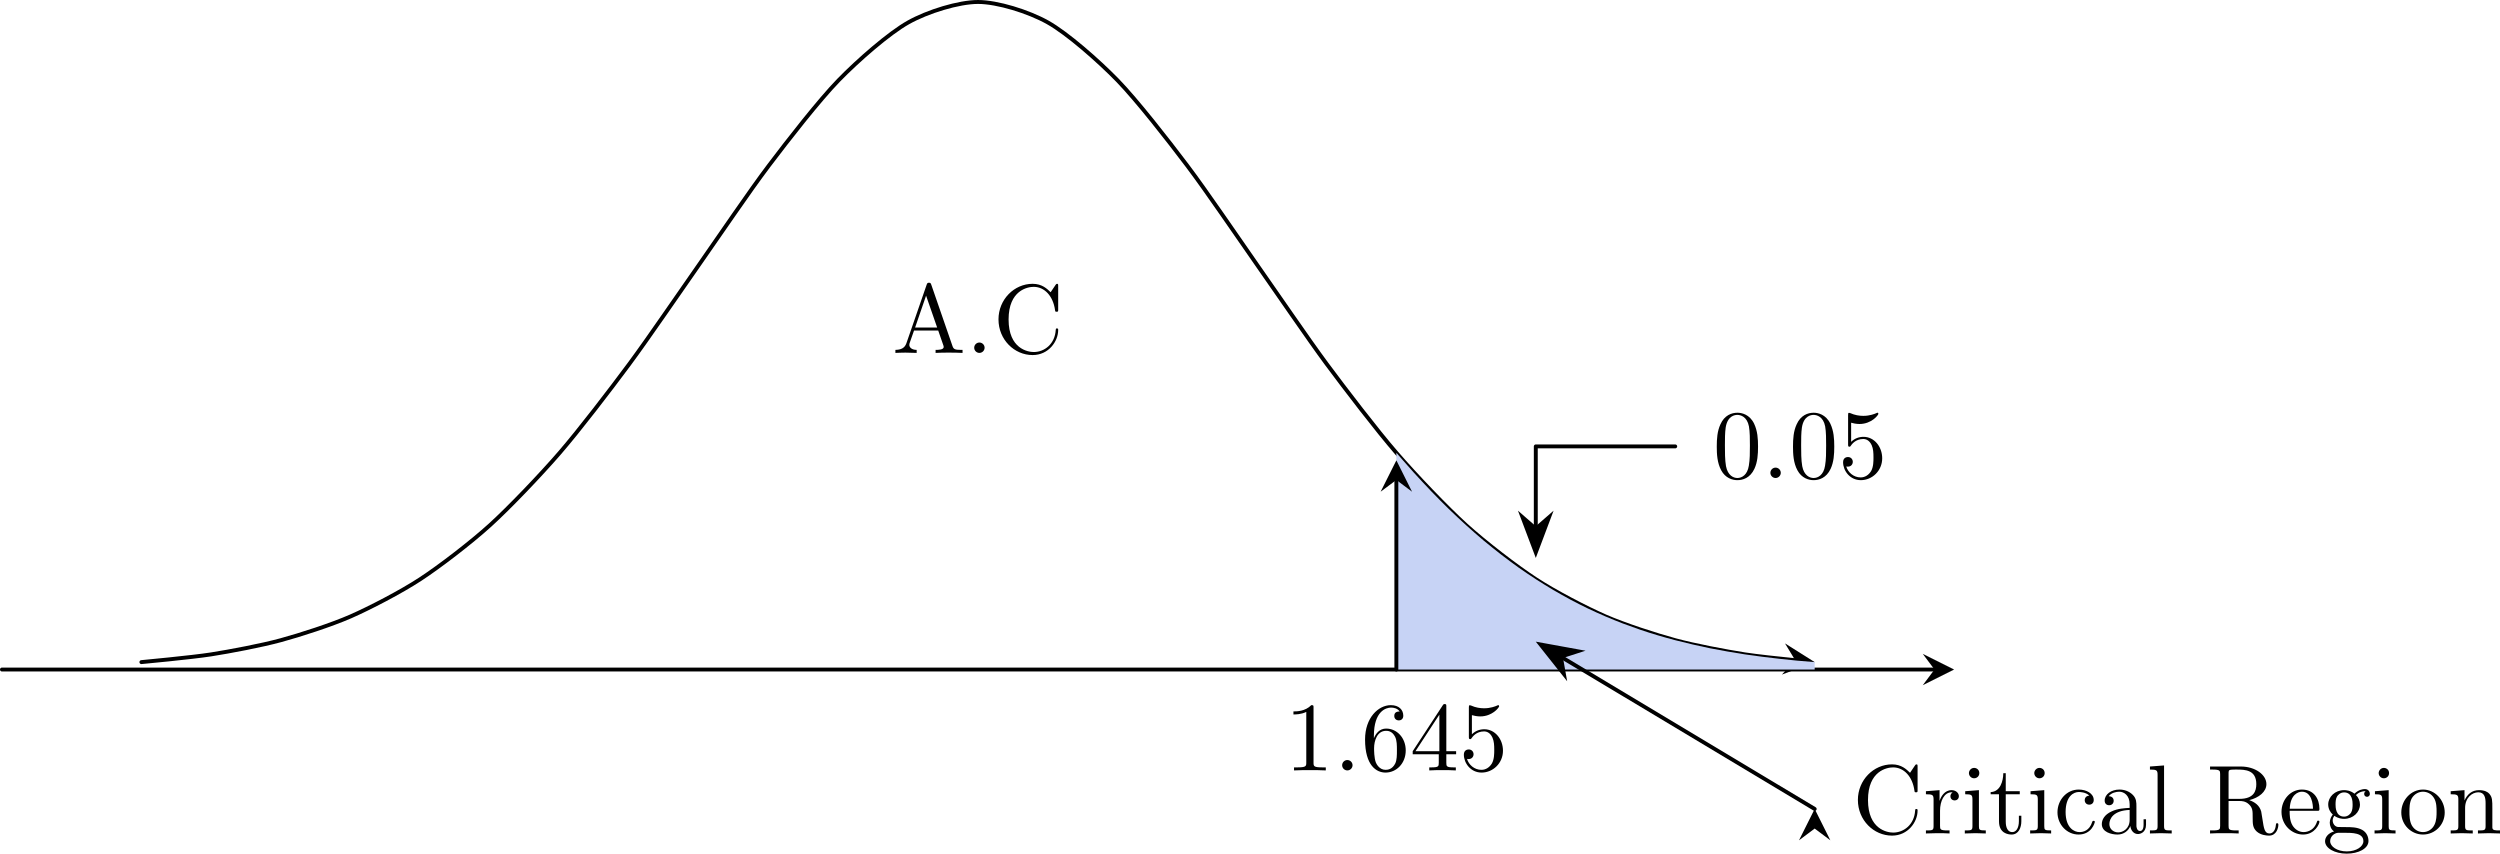
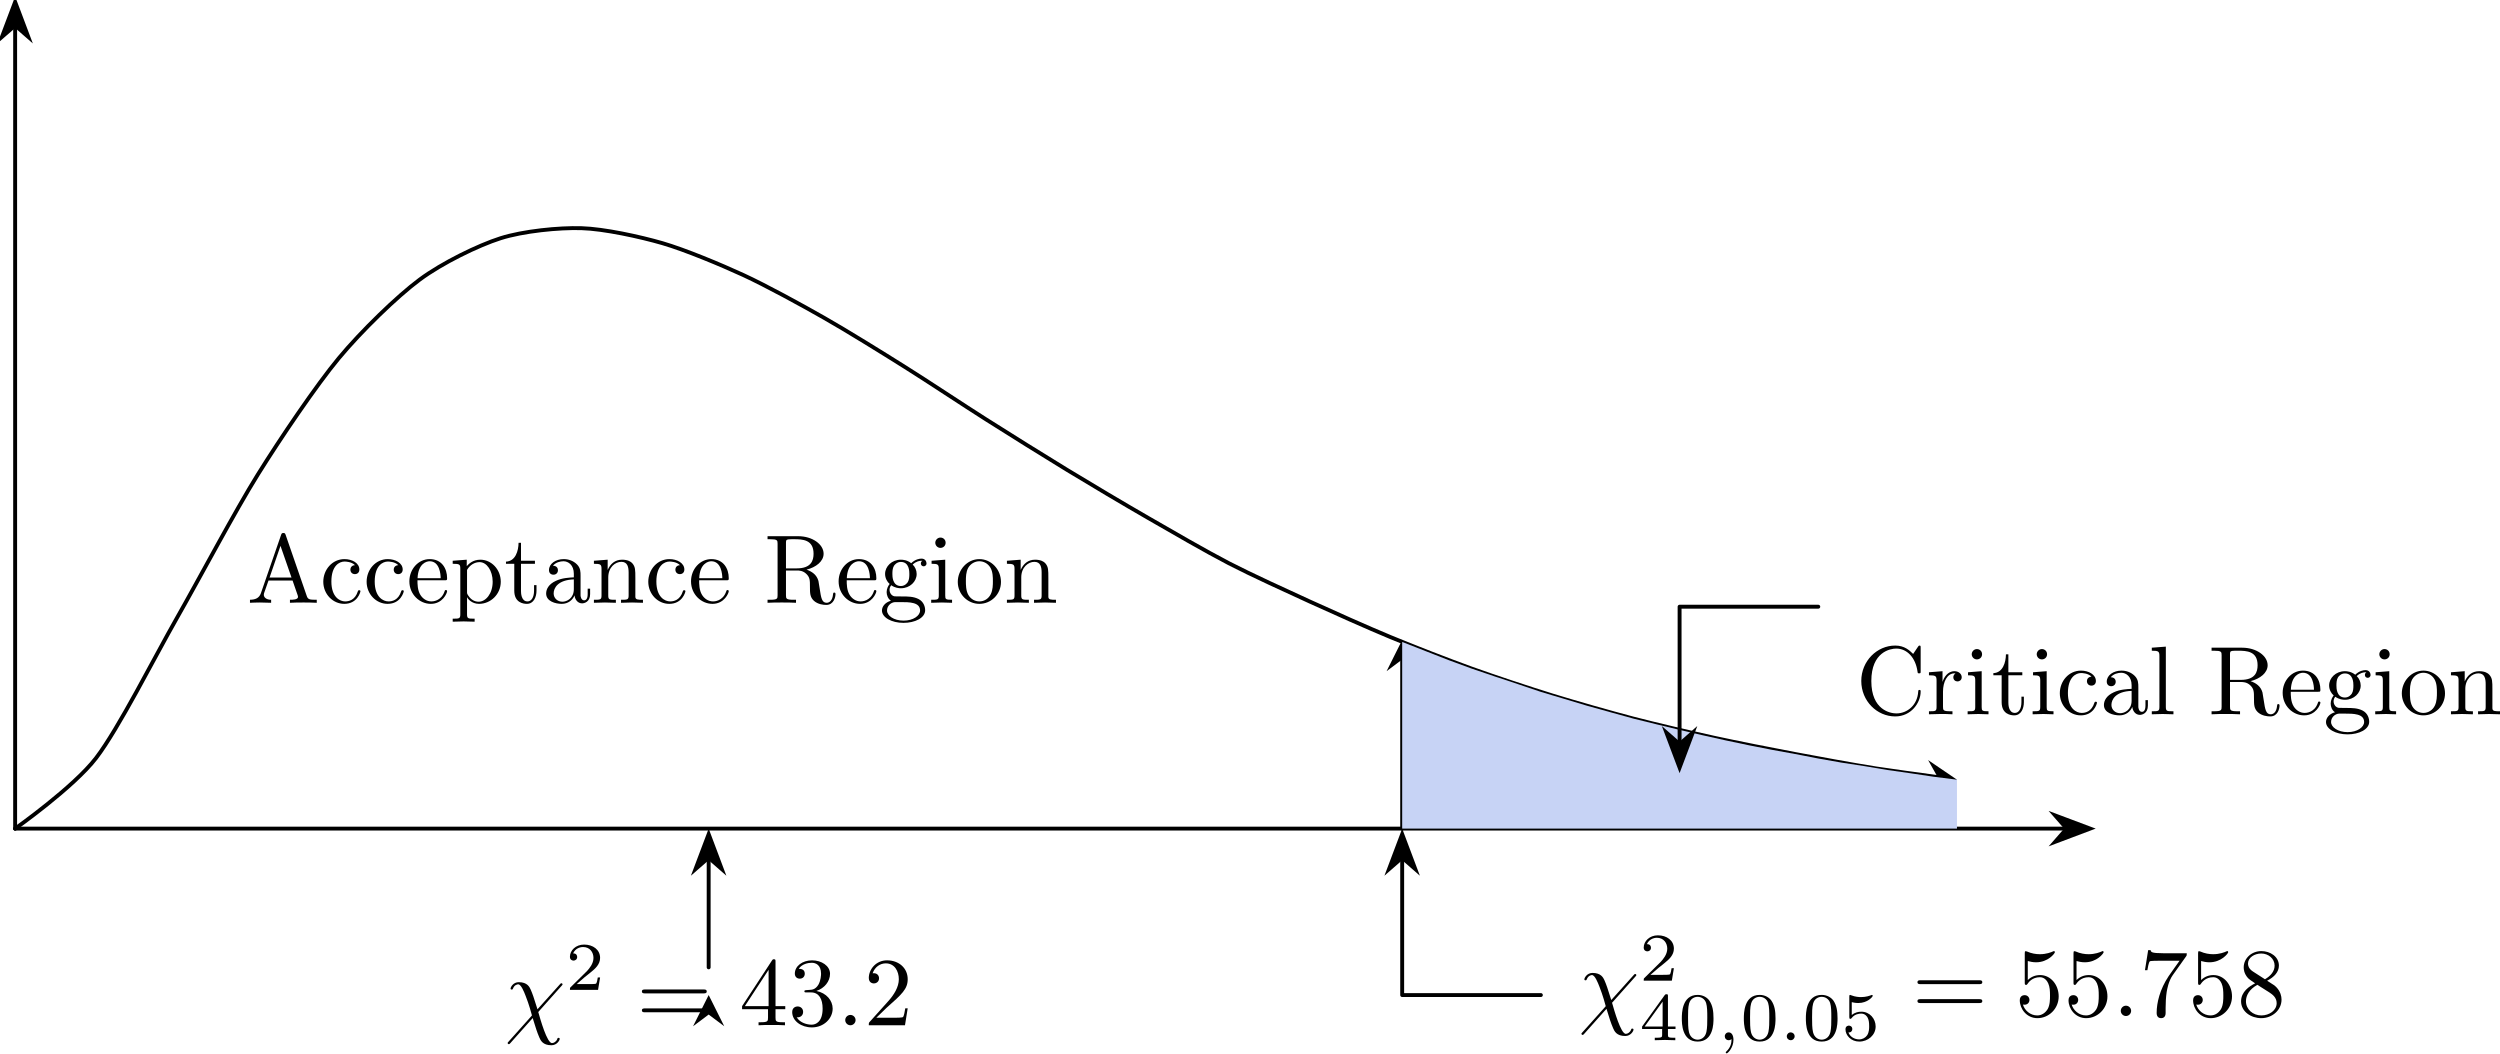
- <svg xmlns="http://www.w3.org/2000/svg" xmlns:xlink="http://www.w3.org/1999/xlink" version="1.1" width="355.758pt" height="121.478pt" viewBox="38.183 547.444 355.758 121.478">
+ <svg xmlns="http://www.w3.org/2000/svg" xmlns:xlink="http://www.w3.org/1999/xlink" version="1.1" width="357.647pt" height="150.696pt" viewBox="38.527 181.694 357.647 150.696">
  <defs>
-     <use id="g18-46" xlink:href="#g13-46" transform="scale(.913242)" />
-     <use id="g18-48" xlink:href="#g13-48" transform="scale(.913242)" />
-     <use id="g18-49" xlink:href="#g13-49" transform="scale(.913242)" />
+     <path id="g17-58" d="M1.583-.398C1.583-.649 1.374-.802 1.186-.802C.955-.802 .781-.614 .781-.404C.781-.153 .99 0 1.179 0C1.409 0 1.583-.188 1.583-.398Z" />
+     <path id="g17-59" d="M1.471-.112C1.471 .272 1.402 .718 .928 1.165C.9 1.193 .879 1.213 .879 1.248C.879 1.297 .934 1.346 .976 1.346C1.074 1.346 1.667 .788 1.667-.042C1.667-.474 1.499-.802 1.179-.802C.948-.802 .781-.621 .781-.404C.781-.181 .941 0 1.186 0C1.353 0 1.465-.112 1.471-.112Z" />
+     <use id="g16-31" xlink:href="#g8-31" transform="scale(.913242)" />
+     <use id="g16-58" xlink:href="#g8-58" transform="scale(.913242)" />
+     <path id="g19-48" d="M3.599-2.225C3.599-2.992 3.508-3.543 3.187-4.031C2.971-4.352 2.538-4.631 1.981-4.631C.363-4.631 .363-2.727 .363-2.225S.363 .139 1.981 .139S3.599-1.723 3.599-2.225ZM1.981-.056C1.66-.056 1.234-.244 1.095-.816C.997-1.227 .997-1.799 .997-2.315C.997-2.824 .997-3.354 1.102-3.738C1.248-4.289 1.695-4.435 1.981-4.435C2.357-4.435 2.72-4.205 2.845-3.801C2.957-3.424 2.964-2.922 2.964-2.315C2.964-1.799 2.964-1.283 2.873-.844C2.734-.209 2.26-.056 1.981-.056Z" />
+     <path id="g19-50" d="M3.522-1.269H3.285C3.264-1.116 3.194-.704 3.103-.635C3.048-.593 2.511-.593 2.413-.593H1.13C1.862-1.241 2.106-1.437 2.525-1.764C3.041-2.176 3.522-2.608 3.522-3.271C3.522-4.115 2.783-4.631 1.89-4.631C1.025-4.631 .439-4.024 .439-3.382C.439-3.027 .739-2.992 .809-2.992C.976-2.992 1.179-3.11 1.179-3.361C1.179-3.487 1.13-3.731 .767-3.731C.983-4.226 1.458-4.38 1.785-4.38C2.483-4.38 2.845-3.836 2.845-3.271C2.845-2.664 2.413-2.183 2.19-1.932L.509-.272C.439-.209 .439-.195 .439 0H3.313L3.522-1.269Z" />
+     <path id="g19-52" d="M3.689-1.144V-1.395H2.915V-4.505C2.915-4.652 2.915-4.7 2.762-4.7C2.678-4.7 2.65-4.7 2.58-4.603L.272-1.395V-1.144H2.322V-.572C2.322-.335 2.322-.251 1.757-.251H1.569V0C1.918-.014 2.364-.028 2.615-.028C2.873-.028 3.32-.014 3.668 0V-.251H3.48C2.915-.251 2.915-.335 2.915-.572V-1.144H3.689ZM2.371-3.947V-1.395H.53L2.371-3.947Z" />
+     <path id="g19-53" d="M1.081-3.891C1.437-3.801 1.646-3.801 1.757-3.801C2.678-3.801 3.222-4.428 3.222-4.533C3.222-4.61 3.173-4.631 3.138-4.631C3.124-4.631 3.11-4.631 3.082-4.61C2.915-4.547 2.545-4.407 2.029-4.407C1.834-4.407 1.465-4.421 1.011-4.596C.941-4.631 .928-4.631 .921-4.631C.83-4.631 .83-4.554 .83-4.442V-2.385C.83-2.267 .83-2.183 .941-2.183C1.004-2.183 1.011-2.197 1.081-2.28C1.381-2.664 1.806-2.72 2.05-2.72C2.469-2.72 2.657-2.385 2.692-2.329C2.817-2.099 2.859-1.834 2.859-1.43C2.859-1.22 2.859-.809 2.65-.502C2.476-.251 2.176-.084 1.834-.084C1.381-.084 .914-.335 .739-.795C1.004-.774 1.137-.948 1.137-1.137C1.137-1.437 .879-1.492 .788-1.492C.774-1.492 .439-1.492 .439-1.116C.439-.488 1.011 .139 1.848 .139C2.741 .139 3.522-.523 3.522-1.402C3.522-2.19 2.922-2.915 2.057-2.915C1.75-2.915 1.388-2.838 1.081-2.573V-3.891Z" />
+     <use id="g18-50" xlink:href="#g13-50" transform="scale(.913242)" />
+     <use id="g18-51" xlink:href="#g13-51" transform="scale(.913242)" />
    <use id="g18-52" xlink:href="#g13-52" transform="scale(.913242)" />
    <use id="g18-53" xlink:href="#g13-53" transform="scale(.913242)" />
-     <use id="g18-54" xlink:href="#g13-54" transform="scale(.913242)" />
+     <use id="g18-55" xlink:href="#g13-55" transform="scale(.913242)" />
+     <use id="g18-56" xlink:href="#g13-56" transform="scale(.913242)" />
+     <use id="g18-61" xlink:href="#g13-61" transform="scale(.913242)" />
    <use id="g18-65" xlink:href="#g13-65" transform="scale(.913242)" />
    <use id="g18-67" xlink:href="#g13-67" transform="scale(.913242)" />
    <use id="g18-82" xlink:href="#g13-82" transform="scale(.913242)" />
    <use id="g18-97" xlink:href="#g13-97" transform="scale(.913242)" />
    <use id="g18-99" xlink:href="#g13-99" transform="scale(.913242)" />
    <use id="g18-101" xlink:href="#g13-101" transform="scale(.913242)" />
    <use id="g18-103" xlink:href="#g13-103" transform="scale(.913242)" />
    <use id="g18-105" xlink:href="#g13-105" transform="scale(.913242)" />
    <use id="g18-108" xlink:href="#g13-108" transform="scale(.913242)" />
    <use id="g18-110" xlink:href="#g13-110" transform="scale(.913242)" />
    <use id="g18-111" xlink:href="#g13-111" transform="scale(.913242)" />
+     <use id="g18-112" xlink:href="#g13-112" transform="scale(.913242)" />
    <use id="g18-114" xlink:href="#g13-114" transform="scale(.913242)" />
    <use id="g18-116" xlink:href="#g13-116" transform="scale(.913242)" />
-     <path id="g13-46" d="M2.095-.578C2.095-.895 1.833-1.156 1.516-1.156S.938-.895 .938-.578S1.2 0 1.516 0S2.095-.262 2.095-.578Z" />
-     <path id="g13-48" d="M5.018-3.491C5.018-4.364 4.964-5.236 4.582-6.044C4.08-7.091 3.185-7.265 2.727-7.265C2.073-7.265 1.276-6.982 .829-5.967C.48-5.215 .425-4.364 .425-3.491C.425-2.673 .469-1.691 .916-.862C1.385 .022 2.182 .24 2.716 .24C3.305 .24 4.135 .011 4.615-1.025C4.964-1.778 5.018-2.629 5.018-3.491ZM2.716 0C2.291 0 1.647-.273 1.451-1.32C1.331-1.975 1.331-2.978 1.331-3.622C1.331-4.32 1.331-5.04 1.418-5.629C1.625-6.927 2.444-7.025 2.716-7.025C3.076-7.025 3.796-6.829 4.004-5.749C4.113-5.138 4.113-4.309 4.113-3.622C4.113-2.804 4.113-2.062 3.993-1.364C3.829-.327 3.207 0 2.716 0Z" />
-     <path id="g13-49" d="M3.207-6.982C3.207-7.244 3.207-7.265 2.956-7.265C2.28-6.567 1.32-6.567 .971-6.567V-6.229C1.189-6.229 1.833-6.229 2.4-6.513V-.862C2.4-.469 2.367-.338 1.385-.338H1.036V0C1.418-.033 2.367-.033 2.804-.033S4.189-.033 4.571 0V-.338H4.222C3.24-.338 3.207-.458 3.207-.862V-6.982Z" />
+     <path id="g8-31" d="M6.36-4.396C6.48-4.516 6.48-4.538 6.48-4.571C6.48-4.636 6.436-4.702 6.349-4.702C6.284-4.702 6.24-4.647 6.175-4.571L3.676-1.789C3.24-3.175 3.153-3.447 2.902-4.025C2.782-4.276 2.542-4.822 1.582-4.822C.949-4.822 .665-4.255 .665-4.102C.665-4.091 .665-3.993 .796-3.993C.895-3.993 .916-4.058 .938-4.113C1.102-4.538 1.451-4.582 1.516-4.582C1.844-4.582 2.171-3.753 2.356-3.273C2.705-2.411 3.055-1.145 3.055-1.113C3.055-1.102 3.055-1.08 2.967-.993L.458 1.811C.338 1.931 .338 1.953 .338 1.985C.338 2.051 .404 2.116 .469 2.116C.545 2.116 .6 2.04 .644 1.996L3.142-.807C3.491 .327 3.622 .753 3.884 1.364C4.025 1.691 4.265 2.236 5.236 2.236C5.869 2.236 6.164 1.669 6.164 1.527C6.164 1.473 6.142 1.407 6.033 1.407S5.913 1.451 5.88 1.56C5.782 1.822 5.509 1.996 5.302 1.996C4.745 1.996 4.004-.644 3.764-1.484L6.36-4.396Z" />
+     <path id="g8-58" d="M2.095-.578C2.095-.895 1.833-1.156 1.516-1.156S.938-.895 .938-.578S1.2 0 1.516 0S2.095-.262 2.095-.578Z" />
+     <path id="g13-50" d="M1.385-.84L2.542-1.964C4.244-3.469 4.898-4.058 4.898-5.149C4.898-6.393 3.916-7.265 2.585-7.265C1.353-7.265 .545-6.262 .545-5.291C.545-4.68 1.091-4.68 1.124-4.68C1.309-4.68 1.691-4.811 1.691-5.258C1.691-5.542 1.495-5.825 1.113-5.825C1.025-5.825 1.004-5.825 .971-5.815C1.222-6.524 1.811-6.927 2.444-6.927C3.436-6.927 3.905-6.044 3.905-5.149C3.905-4.276 3.36-3.415 2.76-2.738L.665-.404C.545-.284 .545-.262 .545 0H4.593L4.898-1.898H4.625C4.571-1.571 4.495-1.091 4.385-.927C4.309-.84 3.589-.84 3.349-.84H1.385Z" />
+     <path id="g13-51" d="M3.164-3.84C4.058-4.135 4.691-4.898 4.691-5.76C4.691-6.655 3.731-7.265 2.684-7.265C1.582-7.265 .753-6.611 .753-5.782C.753-5.422 .993-5.215 1.309-5.215C1.647-5.215 1.865-5.455 1.865-5.771C1.865-6.316 1.353-6.316 1.189-6.316C1.527-6.851 2.247-6.993 2.64-6.993C3.087-6.993 3.687-6.753 3.687-5.771C3.687-5.64 3.665-5.007 3.382-4.527C3.055-4.004 2.684-3.971 2.411-3.96C2.324-3.949 2.062-3.927 1.985-3.927C1.898-3.916 1.822-3.905 1.822-3.796C1.822-3.676 1.898-3.676 2.084-3.676H2.564C3.458-3.676 3.862-2.935 3.862-1.865C3.862-.382 3.109-.065 2.629-.065C2.16-.065 1.342-.251 .96-.895C1.342-.84 1.68-1.08 1.68-1.495C1.68-1.887 1.385-2.105 1.069-2.105C.807-2.105 .458-1.953 .458-1.473C.458-.48 1.473 .24 2.662 .24C3.993 .24 4.985-.753 4.985-1.865C4.985-2.76 4.298-3.611 3.164-3.84Z" />
    <path id="g13-52" d="M3.207-1.8V-.851C3.207-.458 3.185-.338 2.378-.338H2.149V0C2.596-.033 3.164-.033 3.622-.033S4.658-.033 5.105 0V-.338H4.876C4.069-.338 4.047-.458 4.047-.851V-1.8H5.138V-2.138H4.047V-7.102C4.047-7.32 4.047-7.385 3.873-7.385C3.775-7.385 3.742-7.385 3.655-7.255L.305-2.138V-1.8H3.207ZM3.273-2.138H.611L3.273-6.207V-2.138Z" />
    <path id="g13-53" d="M4.898-2.193C4.898-3.491 4.004-4.582 2.825-4.582C2.302-4.582 1.833-4.407 1.44-4.025V-6.153C1.658-6.087 2.018-6.011 2.367-6.011C3.709-6.011 4.473-7.004 4.473-7.145C4.473-7.211 4.44-7.265 4.364-7.265C4.353-7.265 4.331-7.265 4.276-7.233C4.058-7.135 3.524-6.916 2.793-6.916C2.356-6.916 1.855-6.993 1.342-7.222C1.255-7.255 1.233-7.255 1.211-7.255C1.102-7.255 1.102-7.167 1.102-6.993V-3.764C1.102-3.567 1.102-3.48 1.255-3.48C1.331-3.48 1.353-3.513 1.396-3.578C1.516-3.753 1.92-4.342 2.804-4.342C3.371-4.342 3.644-3.84 3.731-3.644C3.905-3.24 3.927-2.815 3.927-2.269C3.927-1.887 3.927-1.233 3.665-.775C3.404-.349 3-.065 2.498-.065C1.702-.065 1.08-.644 .895-1.287C.927-1.276 .96-1.265 1.08-1.265C1.44-1.265 1.625-1.538 1.625-1.8S1.44-2.335 1.08-2.335C.927-2.335 .545-2.258 .545-1.756C.545-.818 1.298 .24 2.52 .24C3.785 .24 4.898-.807 4.898-2.193Z" />
-     <path id="g13-54" d="M1.44-3.578V-3.84C1.44-6.6 2.793-6.993 3.349-6.993C3.611-6.993 4.069-6.927 4.309-6.556C4.145-6.556 3.709-6.556 3.709-6.065C3.709-5.727 3.971-5.564 4.211-5.564C4.385-5.564 4.713-5.662 4.713-6.087C4.713-6.742 4.233-7.265 3.327-7.265C1.931-7.265 .458-5.858 .458-3.447C.458-.535 1.724 .24 2.738 .24C3.949 .24 4.985-.785 4.985-2.225C4.985-3.611 4.015-4.658 2.804-4.658C2.062-4.658 1.658-4.102 1.44-3.578ZM2.738-.065C2.051-.065 1.724-.72 1.658-.884C1.462-1.396 1.462-2.269 1.462-2.465C1.462-3.316 1.811-4.407 2.793-4.407C2.967-4.407 3.469-4.407 3.807-3.731C4.004-3.327 4.004-2.771 4.004-2.236C4.004-1.713 4.004-1.167 3.818-.775C3.491-.12 2.989-.065 2.738-.065Z" />
+     <path id="g13-55" d="M5.193-6.644C5.291-6.775 5.291-6.796 5.291-7.025H2.64C1.309-7.025 1.287-7.167 1.244-7.375H.971L.611-5.127H.884C.916-5.302 1.015-5.989 1.156-6.12C1.233-6.185 2.084-6.185 2.225-6.185H4.484C4.364-6.011 3.502-4.822 3.262-4.462C2.28-2.989 1.92-1.473 1.92-.36C1.92-.251 1.92 .24 2.422 .24S2.924-.251 2.924-.36V-.916C2.924-1.516 2.956-2.116 3.044-2.705C3.087-2.956 3.24-3.895 3.72-4.571L5.193-6.644Z" />
+     <path id="g13-56" d="M1.778-4.985C1.276-5.313 1.233-5.684 1.233-5.869C1.233-6.535 1.942-6.993 2.716-6.993C3.513-6.993 4.211-6.425 4.211-5.64C4.211-5.018 3.785-4.495 3.131-4.113L1.778-4.985ZM3.371-3.949C4.156-4.353 4.691-4.92 4.691-5.64C4.691-6.644 3.72-7.265 2.727-7.265C1.636-7.265 .753-6.458 .753-5.444C.753-5.247 .775-4.756 1.233-4.244C1.353-4.113 1.756-3.84 2.029-3.655C1.396-3.338 .458-2.727 .458-1.647C.458-.491 1.571 .24 2.716 .24C3.949 .24 4.985-.665 4.985-1.833C4.985-2.225 4.865-2.716 4.451-3.175C4.244-3.404 4.069-3.513 3.371-3.949ZM2.28-3.491L3.622-2.64C3.927-2.433 4.44-2.105 4.44-1.44C4.44-.633 3.622-.065 2.727-.065C1.789-.065 1.004-.742 1.004-1.647C1.004-2.28 1.353-2.978 2.28-3.491Z" />
+     <path id="g13-61" d="M7.495-3.567C7.658-3.567 7.865-3.567 7.865-3.785S7.658-4.004 7.505-4.004H.971C.818-4.004 .611-4.004 .611-3.785S.818-3.567 .982-3.567H7.495ZM7.505-1.451C7.658-1.451 7.865-1.451 7.865-1.669S7.658-1.887 7.495-1.887H.982C.818-1.887 .611-1.887 .611-1.669S.818-1.451 .971-1.451H7.505Z" />
    <path id="g13-65" d="M4.342-7.593C4.287-7.735 4.265-7.811 4.091-7.811S3.884-7.745 3.829-7.593L1.571-1.069C1.375-.513 .938-.349 .349-.338V0C.6-.011 1.069-.033 1.462-.033C1.8-.033 2.367-.011 2.716 0V-.338C2.171-.338 1.898-.611 1.898-.895C1.898-.927 1.909-1.036 1.92-1.058L2.422-2.487H5.116L5.695-.818C5.705-.775 5.727-.709 5.727-.665C5.727-.338 5.116-.338 4.822-.338V0C5.215-.033 5.978-.033 6.393-.033C6.862-.033 7.364-.022 7.822 0V-.338H7.625C6.971-.338 6.818-.415 6.698-.775L4.342-7.593ZM3.764-6.371L4.996-2.825H2.542L3.764-6.371Z" />
    <path id="g13-67" d="M.611-3.731C.611-1.473 2.378 .24 4.407 .24C6.185 .24 7.255-1.276 7.255-2.542C7.255-2.651 7.255-2.727 7.113-2.727C6.993-2.727 6.993-2.662 6.982-2.553C6.895-.993 5.727-.098 4.538-.098C3.873-.098 1.735-.469 1.735-3.72C1.735-6.982 3.862-7.353 4.527-7.353C5.716-7.353 6.687-6.36 6.905-4.767C6.927-4.615 6.927-4.582 7.08-4.582C7.255-4.582 7.255-4.615 7.255-4.844V-7.429C7.255-7.615 7.255-7.691 7.135-7.691C7.091-7.691 7.047-7.691 6.96-7.56L6.415-6.753C6.011-7.145 5.455-7.691 4.407-7.691C2.367-7.691 .611-5.956 .611-3.731Z" />
    <path id="g13-82" d="M2.444-3.851V-6.676C2.444-6.927 2.444-7.058 2.684-7.091C2.793-7.113 3.109-7.113 3.327-7.113C4.309-7.113 5.531-7.069 5.531-5.487C5.531-4.735 5.269-3.851 3.655-3.851H2.444ZM4.745-3.709C5.804-3.971 6.655-4.636 6.655-5.487C6.655-6.535 5.411-7.451 3.807-7.451H.382V-7.113H.644C1.484-7.113 1.505-6.993 1.505-6.6V-.851C1.505-.458 1.484-.338 .644-.338H.382V0C.775-.033 1.549-.033 1.975-.033S3.175-.033 3.567 0V-.338H3.305C2.465-.338 2.444-.458 2.444-.851V-3.611H3.698C3.873-3.611 4.331-3.611 4.713-3.24C5.127-2.847 5.127-2.509 5.127-1.778C5.127-1.069 5.127-.633 5.575-.218C6.022 .175 6.622 .24 6.949 .24C7.8 .24 7.985-.655 7.985-.96C7.985-1.025 7.985-1.145 7.844-1.145C7.724-1.145 7.724-1.047 7.713-.971C7.647-.196 7.265 0 6.993 0C6.458 0 6.371-.556 6.218-1.571L6.076-2.444C5.88-3.142 5.345-3.502 4.745-3.709Z" />
    <path id="g13-97" d="M3.633-.829C3.676-.393 3.971 .065 4.484 .065C4.713 .065 5.378-.087 5.378-.971V-1.582H5.105V-.971C5.105-.338 4.833-.273 4.713-.273C4.353-.273 4.309-.764 4.309-.818V-3C4.309-3.458 4.309-3.884 3.916-4.287C3.491-4.713 2.945-4.887 2.422-4.887C1.527-4.887 .775-4.375 .775-3.655C.775-3.327 .993-3.142 1.276-3.142C1.582-3.142 1.778-3.36 1.778-3.644C1.778-3.775 1.724-4.135 1.222-4.145C1.516-4.527 2.051-4.647 2.4-4.647C2.935-4.647 3.556-4.222 3.556-3.251V-2.847C3-2.815 2.236-2.782 1.549-2.455C.731-2.084 .458-1.516 .458-1.036C.458-.153 1.516 .12 2.204 .12C2.924 .12 3.425-.316 3.633-.829ZM3.556-2.618V-1.527C3.556-.491 2.771-.12 2.28-.12C1.745-.12 1.298-.502 1.298-1.047C1.298-1.647 1.756-2.553 3.556-2.618Z" />
    <path id="g13-99" d="M1.276-2.378C1.276-4.156 2.171-4.615 2.749-4.615C2.847-4.615 3.535-4.604 3.916-4.211C3.469-4.178 3.404-3.851 3.404-3.709C3.404-3.425 3.6-3.207 3.905-3.207C4.189-3.207 4.407-3.393 4.407-3.72C4.407-4.462 3.578-4.887 2.738-4.887C1.375-4.887 .371-3.709 .371-2.356C.371-.96 1.451 .12 2.716 .12C4.178 .12 4.527-1.189 4.527-1.298S4.418-1.407 4.385-1.407C4.287-1.407 4.265-1.364 4.244-1.298C3.927-.284 3.218-.153 2.815-.153C2.236-.153 1.276-.622 1.276-2.378Z" />
    <path id="g13-101" d="M1.222-2.749C1.287-4.375 2.204-4.647 2.575-4.647C3.698-4.647 3.807-3.175 3.807-2.749H1.222ZM1.211-2.52H4.255C4.495-2.52 4.527-2.52 4.527-2.749C4.527-3.829 3.938-4.887 2.575-4.887C1.309-4.887 .305-3.764 .305-2.4C.305-.938 1.451 .12 2.705 .12C4.036 .12 4.527-1.091 4.527-1.298C4.527-1.407 4.44-1.429 4.385-1.429C4.287-1.429 4.265-1.364 4.244-1.276C3.862-.153 2.88-.153 2.771-.153C2.225-.153 1.789-.48 1.538-.884C1.211-1.407 1.211-2.127 1.211-2.52Z" />
    <path id="g13-103" d="M2.422-1.876C1.473-1.876 1.473-2.967 1.473-3.218C1.473-3.513 1.484-3.862 1.647-4.135C1.735-4.265 1.985-4.571 2.422-4.571C3.371-4.571 3.371-3.48 3.371-3.229C3.371-2.935 3.36-2.585 3.196-2.313C3.109-2.182 2.858-1.876 2.422-1.876ZM1.156-1.451C1.156-1.495 1.156-1.745 1.342-1.964C1.767-1.658 2.215-1.625 2.422-1.625C3.436-1.625 4.189-2.378 4.189-3.218C4.189-3.622 4.015-4.025 3.742-4.276C4.135-4.647 4.527-4.702 4.724-4.702C4.745-4.702 4.8-4.702 4.833-4.691C4.713-4.647 4.658-4.527 4.658-4.396C4.658-4.211 4.8-4.08 4.975-4.08C5.084-4.08 5.291-4.156 5.291-4.407C5.291-4.593 5.16-4.942 4.735-4.942C4.516-4.942 4.036-4.876 3.578-4.429C3.12-4.789 2.662-4.822 2.422-4.822C1.407-4.822 .655-4.069 .655-3.229C.655-2.749 .895-2.335 1.167-2.105C1.025-1.942 .829-1.582 .829-1.2C.829-.862 .971-.447 1.309-.229C.655-.044 .305 .425 .305 .862C.305 1.647 1.385 2.247 2.716 2.247C4.004 2.247 5.138 1.691 5.138 .84C5.138 .458 4.985-.098 4.429-.404C3.851-.709 3.218-.709 2.553-.709C2.28-.709 1.811-.709 1.735-.72C1.385-.764 1.156-1.102 1.156-1.451ZM2.727 1.996C1.625 1.996 .873 1.44 .873 .862C.873 .36 1.287-.044 1.767-.076H2.411C3.349-.076 4.571-.076 4.571 .862C4.571 1.451 3.796 1.996 2.727 1.996Z" />
    <path id="g13-105" d="M1.931-4.822L.404-4.702V-4.364C1.113-4.364 1.211-4.298 1.211-3.764V-.829C1.211-.338 1.091-.338 .36-.338V0C.709-.011 1.298-.033 1.56-.033C1.942-.033 2.324-.011 2.695 0V-.338C1.975-.338 1.931-.393 1.931-.818V-4.822ZM1.975-6.72C1.975-7.069 1.702-7.298 1.396-7.298C1.058-7.298 .818-7.004 .818-6.72C.818-6.425 1.058-6.142 1.396-6.142C1.702-6.142 1.975-6.371 1.975-6.72Z" />
    <path id="g13-108" d="M1.931-7.571L.36-7.451V-7.113C1.124-7.113 1.211-7.036 1.211-6.502V-.829C1.211-.338 1.091-.338 .36-.338V0C.72-.011 1.298-.033 1.571-.033S2.378-.011 2.782 0V-.338C2.051-.338 1.931-.338 1.931-.829V-7.571Z" />
    <path id="g13-110" d="M1.2-3.753V-.829C1.2-.338 1.08-.338 .349-.338V0C.731-.011 1.287-.033 1.582-.033C1.865-.033 2.433-.011 2.804 0V-.338C2.073-.338 1.953-.338 1.953-.829V-2.836C1.953-3.971 2.727-4.582 3.425-4.582C4.113-4.582 4.233-3.993 4.233-3.371V-.829C4.233-.338 4.113-.338 3.382-.338V0C3.764-.011 4.32-.033 4.615-.033C4.898-.033 5.465-.011 5.836 0V-.338C5.269-.338 4.996-.338 4.985-.665V-2.749C4.985-3.687 4.985-4.025 4.647-4.418C4.495-4.604 4.135-4.822 3.502-4.822C2.705-4.822 2.193-4.353 1.887-3.676V-4.822L.349-4.702V-4.364C1.113-4.364 1.2-4.287 1.2-3.753Z" />
    <path id="g13-111" d="M5.138-2.335C5.138-3.731 4.047-4.887 2.727-4.887C1.364-4.887 .305-3.698 .305-2.335C.305-.927 1.44 .12 2.716 .12C4.036 .12 5.138-.949 5.138-2.335ZM2.727-.153C2.258-.153 1.778-.382 1.484-.884C1.211-1.364 1.211-2.029 1.211-2.422C1.211-2.847 1.211-3.436 1.473-3.916C1.767-4.418 2.28-4.647 2.716-4.647C3.196-4.647 3.665-4.407 3.949-3.938S4.233-2.836 4.233-2.422C4.233-2.029 4.233-1.44 3.993-.96C3.753-.469 3.273-.153 2.727-.153Z" />
+     <path id="g13-112" d="M1.876-4.102V-4.822L.305-4.702V-4.364C1.08-4.364 1.156-4.298 1.156-3.818V1.287C1.156 1.778 1.036 1.778 .305 1.778V2.116C.676 2.105 1.244 2.084 1.527 2.084C1.822 2.084 2.378 2.105 2.76 2.116V1.778C2.029 1.778 1.909 1.778 1.909 1.287V-.545V-.644C1.964-.469 2.422 .12 3.251 .12C4.549 .12 5.684-.949 5.684-2.356C5.684-3.742 4.625-4.822 3.404-4.822C2.553-4.822 2.095-4.342 1.876-4.102ZM1.909-1.244V-3.676C2.225-4.233 2.76-4.549 3.316-4.549C4.113-4.549 4.778-3.589 4.778-2.356C4.778-1.036 4.015-.12 3.207-.12C2.771-.12 2.356-.338 2.062-.785C1.909-1.015 1.909-1.025 1.909-1.244Z" />
    <path id="g13-114" d="M1.822-3.622V-4.822L.305-4.702V-4.364C1.069-4.364 1.156-4.287 1.156-3.753V-.829C1.156-.338 1.036-.338 .305-.338V0C.731-.011 1.244-.033 1.549-.033C1.985-.033 2.498-.033 2.935 0V-.338H2.705C1.898-.338 1.876-.458 1.876-.851V-2.531C1.876-3.611 2.335-4.582 3.164-4.582C3.24-4.582 3.262-4.582 3.284-4.571C3.251-4.56 3.033-4.429 3.033-4.145C3.033-3.84 3.262-3.676 3.502-3.676C3.698-3.676 3.971-3.807 3.971-4.156S3.633-4.822 3.164-4.822C2.367-4.822 1.975-4.091 1.822-3.622Z" />
    <path id="g13-116" d="M1.887-4.364H3.447V-4.702H1.887V-6.709H1.615C1.604-5.815 1.276-4.647 .207-4.604V-4.364H1.135V-1.353C1.135-.011 2.149 .12 2.542 .12C3.316 .12 3.622-.655 3.622-1.353V-1.975H3.349V-1.375C3.349-.567 3.022-.153 2.618-.153C1.887-.153 1.887-1.145 1.887-1.331V-4.364Z" />
  </defs>
  <g id="page1" transform="matrix(1.4 0 0 1.4 0 0)">
-     <path d="M27.473 459.086H223.906" stroke="#000" fill="none" stroke-width=".399" stroke-linecap="round" stroke-linejoin="round" />
-     <path d="M225.898 459.086L222.711 457.492L223.906 459.086L222.711 460.68" />
-     <path d="M41.645 458.332C41.645 458.332 46.766 457.855 48.73 457.547C50.699 457.238 53.852 456.641 55.816 456.105C57.785 455.57 60.938 454.551 62.906 453.691C64.871 452.828 68.023 451.191 69.992 449.902C71.957 448.617 75.113 446.195 77.078 444.414C79.043 442.629 82.199 439.328 84.164 437.055C86.133 434.781 89.285 430.668 91.25 428.016C93.219 425.359 96.371 420.719 98.34 417.922C100.305 415.125 103.457 410.457 105.426 407.859C107.391 405.258 110.547 401.211 112.512 399.191C114.477 397.172 117.633 394.41 119.598 393.309C121.566 392.203 124.719 391.231 126.684 391.231C128.652 391.231 131.805 392.203 133.773 393.309C135.738 394.41 138.891 397.172 140.859 399.191C142.824 401.211 145.981 405.258 147.945 407.859C149.91 410.457 153.066 415.125 155.031 417.922C157 420.719 160.152 425.359 162.117 428.016C164.086 430.668 167.238 434.781 169.207 437.055C171.172 439.328 174.324 442.629 176.293 444.414C178.258 446.195 181.41 448.617 183.379 449.902C185.344 451.191 188.5 452.828 190.465 453.691C192.434 454.551 195.586 455.57 197.551 456.105C199.519 456.641 202.672 457.238 204.641 457.547C205.828 457.734 208.176 457.98 209.84 458.148" stroke="#000" fill="none" stroke-width=".399" stroke-miterlimit="10" stroke-linecap="round" stroke-linejoin="round" />
-     <path d="M211.727 458.332L208.711 456.429L209.742 458.136L208.395 459.601" />
-     <path d="M169.207 437.055C169.207 437.055 170.484 438.523 170.977 439.066C171.469 439.606 172.258 440.453 172.75 440.965C173.238 441.477 174.027 442.269 174.519 442.75C175.012 443.227 175.801 443.969 176.293 444.414S177.57 445.547 178.062 445.961C178.555 446.371 179.344 447.004 179.836 447.387C180.328 447.766 181.117 448.352 181.606 448.703C182.098 449.051 182.887 449.586 183.379 449.902C183.871 450.223 184.66 450.707 185.148 450.996C185.641 451.285 186.43 451.73 186.922 451.992C187.414 452.254 188.203 452.656 188.695 452.891C189.184 453.125 189.973 453.48 190.465 453.691C190.957 453.902 191.746 454.223 192.238 454.41S193.516 454.879 194.008 455.047S195.289 455.465 195.781 455.609C196.273 455.758 197.059 455.977 197.551 456.105C198.043 456.234 198.832 456.426 199.324 456.539S200.606 456.828 201.094 456.926C201.586 457.027 202.375 457.168 202.867 457.254C203.359 457.34 204.148 457.473 204.641 457.547C205.129 457.621 205.918 457.727 206.41 457.789C206.902 457.852 207.691 457.945 208.184 458C208.672 458.055 209.461 458.137 209.953 458.184S211.727 458.332 211.727 458.332V459.086H169.207V437.824" fill="#c7d3f5" />
-     <path d="M169.207 459.086V439.816" stroke="#000" fill="none" stroke-width=".399" stroke-miterlimit="10" stroke-linecap="round" stroke-linejoin="round" />
-     <path d="M169.207 437.824L167.609 441.011L169.207 439.816L170.801 441.011" />
-     <path d="M197.551 436.406H183.379V444.684" stroke="#000" fill="none" stroke-width=".399" stroke-miterlimit="10" stroke-linecap="round" stroke-linejoin="round" />
-     <path d="M183.379 447.179L184.723 443.609L183.379 444.781L182.032 443.609Z" />
-     <path d="M183.379 447.179L184.723 443.609L183.379 444.781L182.032 443.609Z" stroke="#000" fill="none" stroke-width=".399" stroke-miterlimit="10" stroke-linecap="round" />
-     <path d="M211.727 473.258L186.004 457.828" stroke="#000" fill="none" stroke-width=".399" stroke-miterlimit="10" stroke-linecap="round" stroke-linejoin="round" />
-     <path d="M183.863 456.543L186.234 459.536L185.922 457.774L187.621 457.227Z" />
-     <path d="M183.863 456.543L186.234 459.536L185.922 457.774L187.621 457.227Z" stroke="#000" fill="none" stroke-width=".398" stroke-miterlimit="10" stroke-linecap="round" />
-     <path d="M211.726 473.258L210.132 476.445L211.726 475.25L213.32 476.445" />
-     <g transform="matrix(1 0 0 1 31.174 10.256)">
-       <use x="126.685" y="459.085" xlink:href="#g18-49" />
-       <use x="131.666" y="459.085" xlink:href="#g18-46" />
-       <use x="134.433" y="459.085" xlink:href="#g18-54" />
-       <use x="139.415" y="459.085" xlink:href="#g18-52" />
-       <use x="144.396" y="459.085" xlink:href="#g18-53" />
+     <path d="M29.066 214.453H238.601" stroke="#000" fill="none" stroke-width=".399" stroke-linecap="round" stroke-linejoin="round" />
+     <path d="M241.102 214.453L237.527 213.109L238.703 214.453L237.527 215.801Z" />
+     <path d="M241.102 214.453L237.527 213.109L238.703 214.453L237.527 215.801Z" stroke="#000" fill="none" stroke-width=".399" stroke-miterlimit="10" stroke-linecap="round" />
+     <path d="M29.066 214.453V132.477" stroke="#000" fill="none" stroke-width=".399" stroke-miterlimit="10" stroke-linecap="round" stroke-linejoin="round" />
+     <path d="M29.066 129.981L27.719 133.551L29.066 132.379L30.41 133.551Z" />
+     <path d="M29.066 129.981L27.719 133.551L29.066 132.379L30.41 133.551Z" stroke="#000" fill="none" stroke-width=".399" stroke-miterlimit="10" stroke-linecap="round" />
+     <path d="M29.066 214.453C29.066 214.453 35.039 210.234 37.332 207.246C39.629 204.258 43.309 196.941 45.602 192.922C47.895 188.898 51.574 181.945 53.871 178.266C56.164 174.582 59.844 169.148 62.137 166.387C64.43 163.625 68.109 160.055 70.406 158.352C72.699 156.652 76.379 154.856 78.672 154.125C80.969 153.394 84.644 153.027 86.941 153.098C89.234 153.164 92.914 153.965 95.207 154.629C97.504 155.297 101.18 156.828 103.477 157.887C105.769 158.945 109.449 160.957 111.742 162.266C114.039 163.57 117.719 165.856 120.012 167.297C122.305 168.734 125.984 171.184 128.277 172.637C130.574 174.094 134.254 176.394 136.547 177.789C138.84 179.188 142.519 181.371 144.816 182.691C147.109 184.016 150.789 186.144 153.082 187.332S159.055 190.195 161.351 191.246C163.644 192.293 167.324 193.938 169.617 194.887C171.91 195.84 175.59 197.269 177.887 198.098C180.18 198.926 183.859 200.144 186.152 200.852C188.449 201.562 192.125 202.609 194.422 203.211C196.715 203.809 200.394 204.668 202.687 205.172C204.984 205.676 208.664 206.398 210.957 206.832C213.25 207.266 216.93 207.941 219.223 208.305C220.695 208.535 223.672 208.941 225.625 209.203" stroke="#000" fill="none" stroke-width=".399" stroke-miterlimit="10" stroke-linecap="round" stroke-linejoin="round" />
+     <path d="M227.492 209.453L224.543 207.449L225.515 209.187L224.121 210.609" />
+     <path d="M170.801 214.453V197.172" stroke="#000" fill="none" stroke-width=".399" stroke-miterlimit="10" stroke-linecap="round" stroke-linejoin="round" />
+     <path d="M170.801 195.18L169.207 198.367L170.801 197.172L172.394 198.367" />
+     <path d="M170.801 195.379C170.801 195.379 172.508 196.047 173.164 196.305C173.816 196.559 174.867 196.977 175.523 197.227C176.18 197.477 177.23 197.863 177.887 198.098C178.543 198.328 179.594 198.684 180.25 198.902C180.902 199.121 181.957 199.465 182.609 199.684C183.266 199.902 184.316 200.273 184.973 200.481C185.629 200.688 186.68 200.988 187.336 201.188C187.992 201.383 189.043 201.707 189.695 201.898C190.351 202.09 191.402 202.375 192.058 202.555C192.715 202.738 193.766 203.039 194.422 203.211C195.078 203.383 196.129 203.633 196.781 203.793C197.437 203.953 198.488 204.207 199.144 204.363C199.801 204.52 200.851 204.766 201.508 204.914C202.164 205.063 203.215 205.297 203.871 205.441C204.523 205.582 205.574 205.805 206.23 205.938C206.887 206.074 207.937 206.281 208.594 206.402C209.25 206.527 210.301 206.711 210.957 206.832C211.609 206.953 212.664 207.168 213.316 207.289C213.973 207.41 215.023 207.598 215.68 207.707C216.336 207.813 217.387 207.969 218.043 208.07C218.699 208.176 219.75 208.363 220.402 208.465C221.058 208.563 222.109 208.703 222.766 208.801C223.422 208.895 224.473 209.066 225.129 209.156C225.785 209.246 227.492 209.453 227.492 209.453V211.902V214.453H170.801V204.816Z" fill="#c7d3f5" />
+     <path d="M213.32 191.777H199.148V205.723" stroke="#000" fill="none" stroke-width=".399" stroke-miterlimit="10" stroke-linecap="round" stroke-linejoin="round" />
+     <path d="M199.148 208.219L200.492 204.645L199.148 205.821L197.801 204.645Z" />
+     <path d="M199.148 208.219L200.492 204.645L199.148 205.821L197.801 204.645Z" stroke="#000" fill="none" stroke-width=".399" stroke-miterlimit="10" stroke-linecap="round" />
+     <path d="M99.934 228.629V217.52" stroke="#000" fill="none" stroke-width=".399" stroke-miterlimit="10" stroke-linecap="round" stroke-linejoin="round" />
+     <path d="M99.934 215.019L98.586 218.594L99.934 217.418L101.277 218.594Z" />
+     <path d="M99.934 215.019L98.586 218.594L99.934 217.418L101.277 218.594Z" stroke="#000" fill="none" stroke-width=".399" stroke-miterlimit="10" stroke-linecap="round" />
+     <path d="M184.973 231.461H170.801V217.52" stroke="#000" fill="none" stroke-width=".399" stroke-miterlimit="10" stroke-linecap="round" stroke-linejoin="round" />
+     <path d="M170.801 215.019L169.453 218.594L170.801 217.418L172.144 218.594Z" />
+     <path d="M170.801 215.019L169.453 218.594L170.801 217.418L172.144 218.594Z" stroke="#000" fill="none" stroke-width=".399" stroke-miterlimit="10" stroke-linecap="round" />
+     <path d="M99.934 231.461L98.34 234.649L99.934 233.453L101.527 234.649" />
+     <g transform="matrix(1 0 0 1 188.0899 -11.683)">
+       <use x="29.066" y="214.454" xlink:href="#g18-67" />
+       <use x="36.261" y="214.454" xlink:href="#g18-114" />
+       <use x="40.163" y="214.454" xlink:href="#g18-105" />
+       <use x="42.931" y="214.454" xlink:href="#g18-116" />
+       <use x="46.805" y="214.454" xlink:href="#g18-105" />
+       <use x="49.573" y="214.454" xlink:href="#g18-99" />
+       <use x="54" y="214.454" xlink:href="#g18-97" />
+       <use x="58.982" y="214.454" xlink:href="#g18-108" />
+       <use x="65.07" y="214.454" xlink:href="#g18-82" />
+       <use x="72.404" y="214.454" xlink:href="#g18-101" />
+       <use x="76.832" y="214.454" xlink:href="#g18-103" />
+       <use x="81.813" y="214.454" xlink:href="#g18-105" />
+       <use x="84.58" y="214.454" xlink:href="#g18-111" />
+       <use x="89.562" y="214.454" xlink:href="#g18-110" />
    </g>
-     <g transform="matrix(1 0 0 1 -8.717 -32.182)">
-       <use x="126.685" y="459.085" xlink:href="#g18-65" />
-       <use x="134.157" y="459.085" xlink:href="#g18-46" />
-       <use x="136.924" y="459.085" xlink:href="#g18-67" />
+     <g transform="matrix(1 0 0 1 23.6779 -23.077)">
+       <use x="29.066" y="214.454" xlink:href="#g18-65" />
+       <use x="36.538" y="214.454" xlink:href="#g18-99" />
+       <use x="40.966" y="214.454" xlink:href="#g18-99" />
+       <use x="45.394" y="214.454" xlink:href="#g18-101" />
+       <use x="49.822" y="214.454" xlink:href="#g18-112" />
+       <use x="55.356" y="214.454" xlink:href="#g18-116" />
+       <use x="59.231" y="214.454" xlink:href="#g18-97" />
+       <use x="64.212" y="214.454" xlink:href="#g18-110" />
+       <use x="69.747" y="214.454" xlink:href="#g18-99" />
+       <use x="74.175" y="214.454" xlink:href="#g18-101" />
+       <use x="81.924" y="214.454" xlink:href="#g18-82" />
+       <use x="89.257" y="214.454" xlink:href="#g18-101" />
+       <use x="93.685" y="214.454" xlink:href="#g18-103" />
+       <use x="98.666" y="214.454" xlink:href="#g18-105" />
+       <use x="101.434" y="214.454" xlink:href="#g18-111" />
+       <use x="106.415" y="214.454" xlink:href="#g18-110" />
    </g>
-     <g transform="matrix(1 0 0 1 74.702 -19.467)">
-       <use x="126.685" y="459.085" xlink:href="#g18-48" />
-       <use x="131.666" y="459.085" xlink:href="#g18-46" />
-       <use x="134.433" y="459.085" xlink:href="#g18-48" />
-       <use x="139.415" y="459.085" xlink:href="#g18-53" />
+     <g transform="matrix(1 0 0 1 159.7429 19.149)">
+       <use x="29.066" y="214.454" xlink:href="#g16-31" />
+       <use x="35.3" y="210.839" xlink:href="#g19-50" />
+       <use x="35.3" y="216.927" xlink:href="#g19-52" />
+       <use x="39.271" y="216.927" xlink:href="#g19-48" />
+       <use x="43.242" y="216.927" xlink:href="#g17-59" />
+       <use x="45.608" y="216.927" xlink:href="#g19-48" />
+       <use x="49.579" y="216.927" xlink:href="#g17-58" />
+       <use x="51.946" y="216.927" xlink:href="#g19-48" />
+       <use x="55.917" y="216.927" xlink:href="#g19-53" />
+       <use x="63.154" y="214.454" xlink:href="#g18-61" />
+       <use x="73.67" y="214.454" xlink:href="#g18-53" />
+       <use x="78.651" y="214.454" xlink:href="#g18-53" />
+       <use x="83.632" y="214.454" xlink:href="#g16-58" />
+       <use x="86.4" y="214.454" xlink:href="#g18-55" />
+       <use x="91.381" y="214.454" xlink:href="#g18-53" />
+       <use x="96.362" y="214.454" xlink:href="#g18-56" />
    </g>
-     <g transform="matrix(1 0 0 1 88.876 16.664)">
-       <use x="126.685" y="459.085" xlink:href="#g18-67" />
-       <use x="133.88" y="459.085" xlink:href="#g18-114" />
-       <use x="137.782" y="459.085" xlink:href="#g18-105" />
-       <use x="140.549" y="459.085" xlink:href="#g18-116" />
-       <use x="144.424" y="459.085" xlink:href="#g18-105" />
-       <use x="147.191" y="459.085" xlink:href="#g18-99" />
-       <use x="151.619" y="459.085" xlink:href="#g18-97" />
-       <use x="156.6" y="459.085" xlink:href="#g18-108" />
-       <use x="162.689" y="459.085" xlink:href="#g18-82" />
-       <use x="170.022" y="459.085" xlink:href="#g18-101" />
-       <use x="174.45" y="459.085" xlink:href="#g18-103" />
-       <use x="179.431" y="459.085" xlink:href="#g18-105" />
-       <use x="182.199" y="459.085" xlink:href="#g18-111" />
-       <use x="187.18" y="459.085" xlink:href="#g18-110" />
+     <g transform="matrix(1 0 0 1 50.0179 20.094)">
+       <use x="29.066" y="214.454" xlink:href="#g16-31" />
+       <use x="35.3" y="210.839" xlink:href="#g19-50" />
+       <use x="42.536" y="214.454" xlink:href="#g18-61" />
+       <use x="53.052" y="214.454" xlink:href="#g18-52" />
+       <use x="58.034" y="214.454" xlink:href="#g18-51" />
+       <use x="63.015" y="214.454" xlink:href="#g16-58" />
+       <use x="65.782" y="214.454" xlink:href="#g18-50" />
    </g>
  </g>
</svg>
